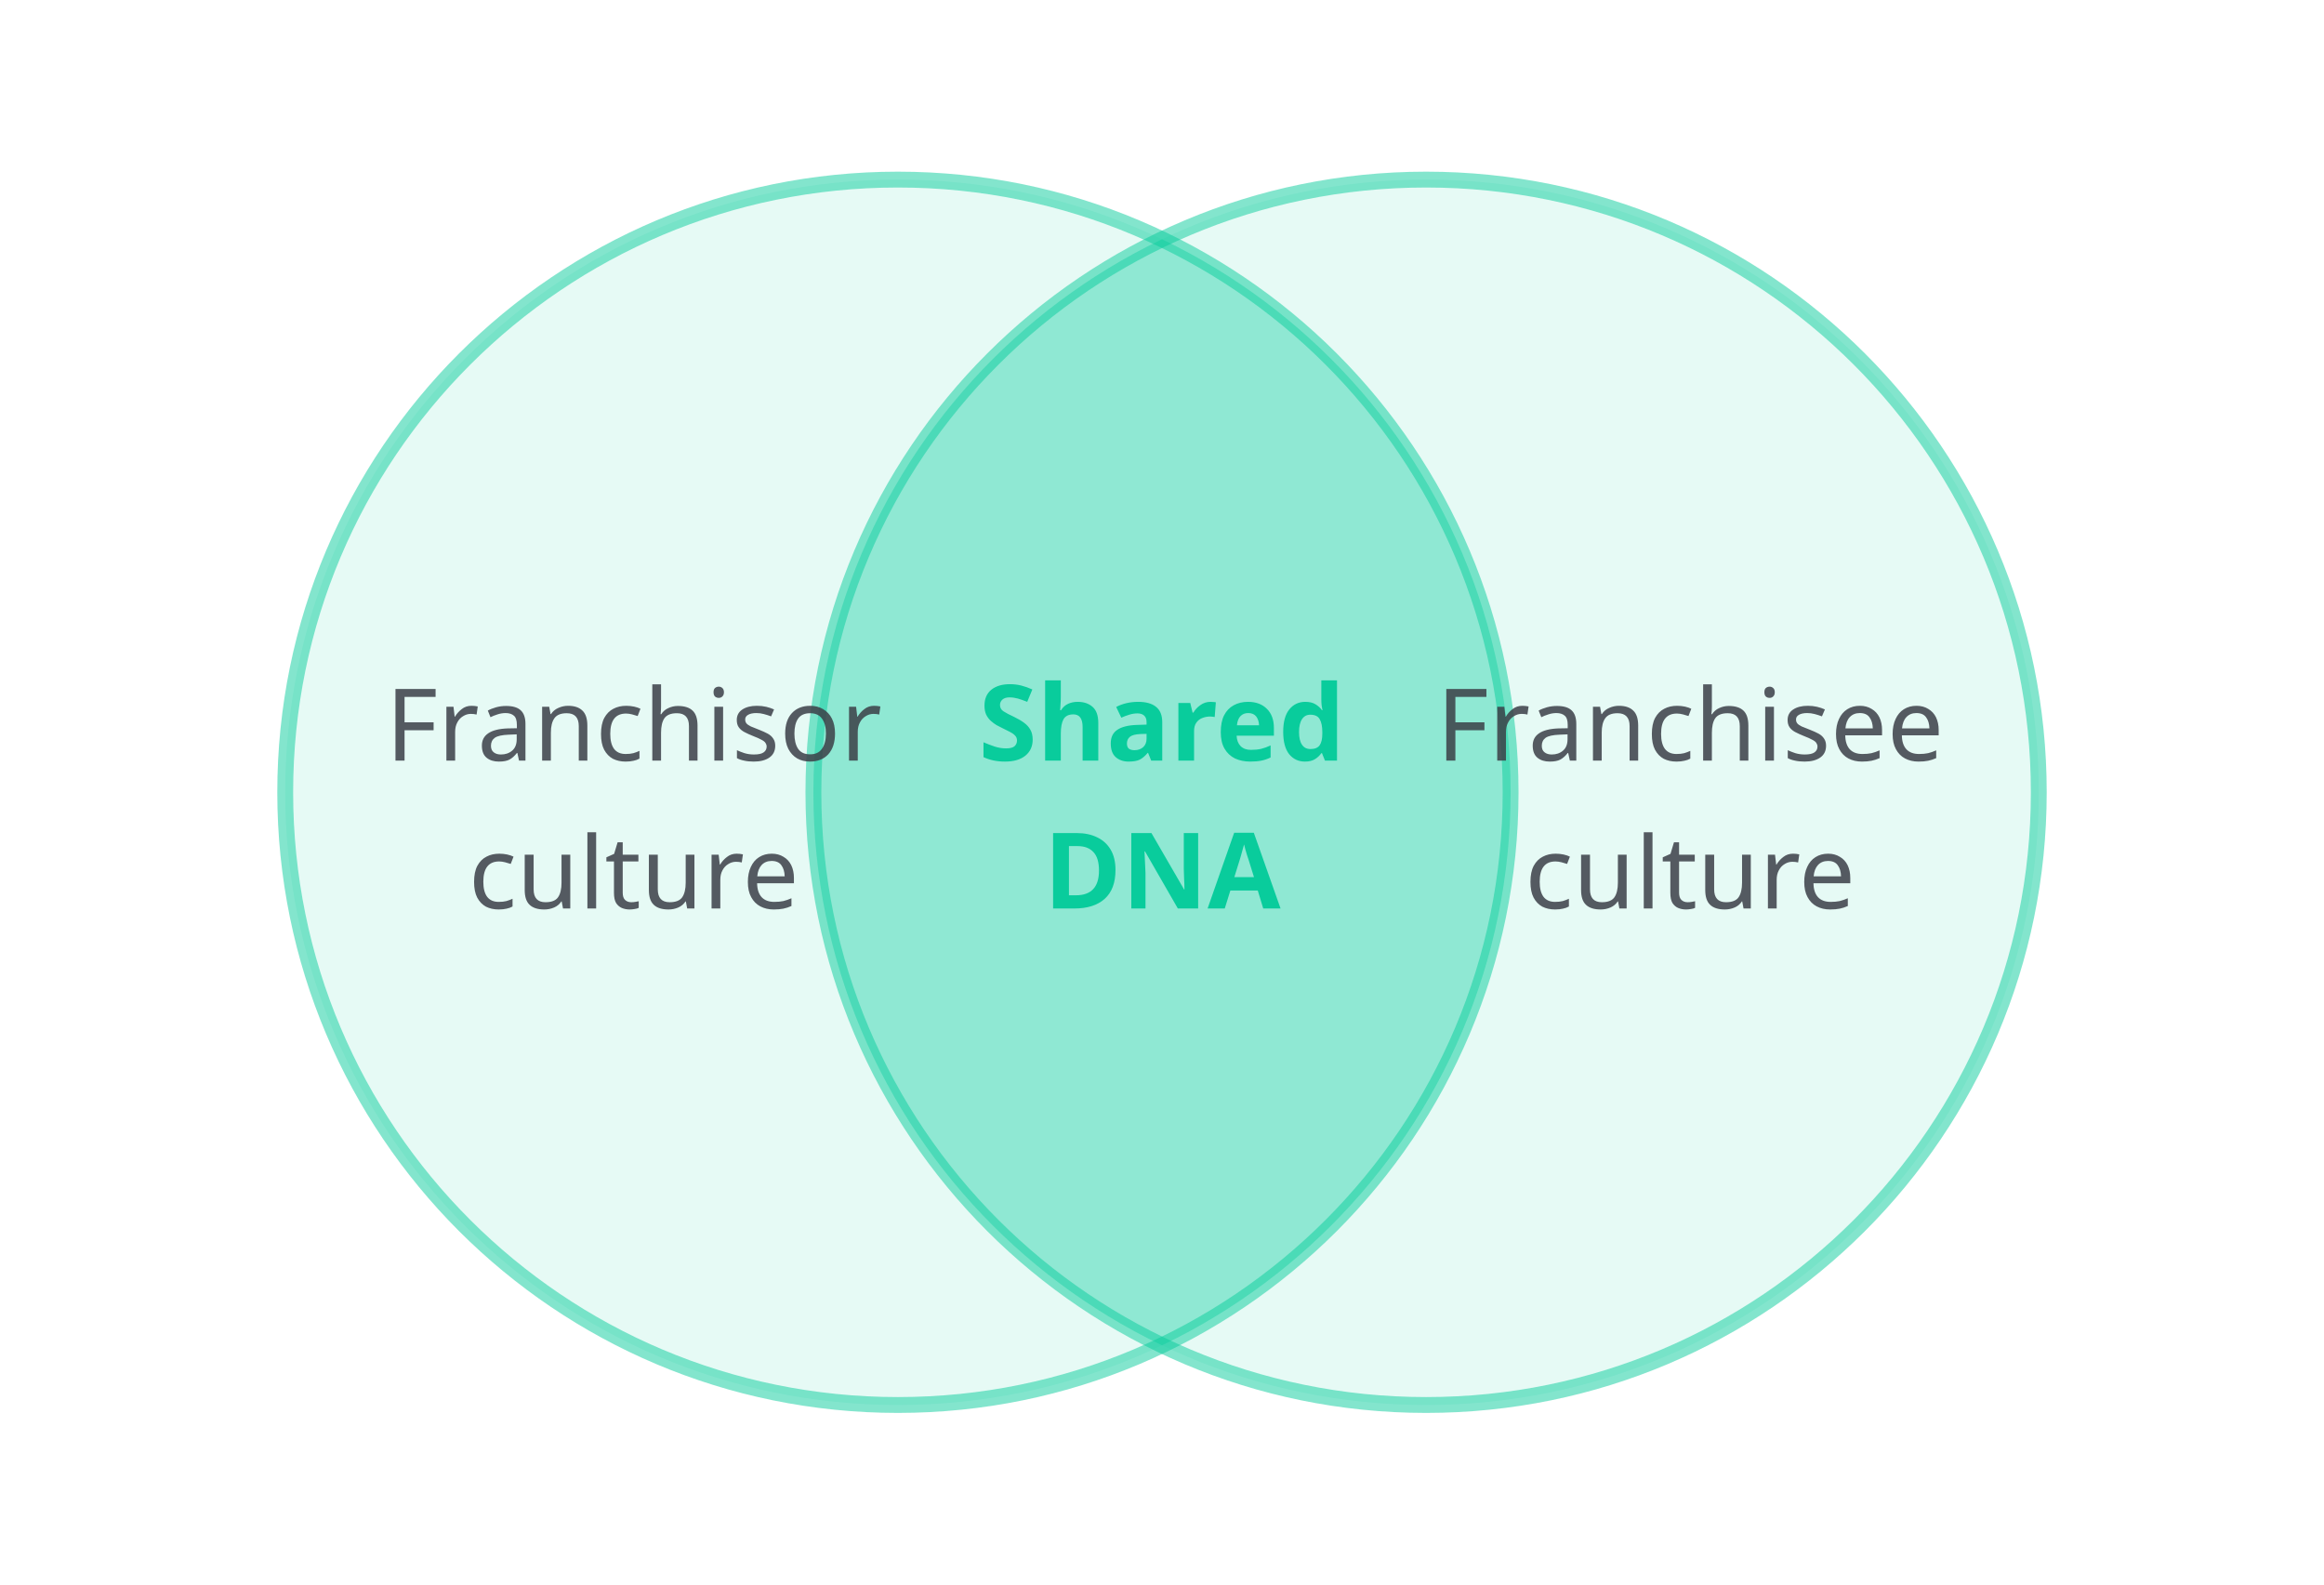
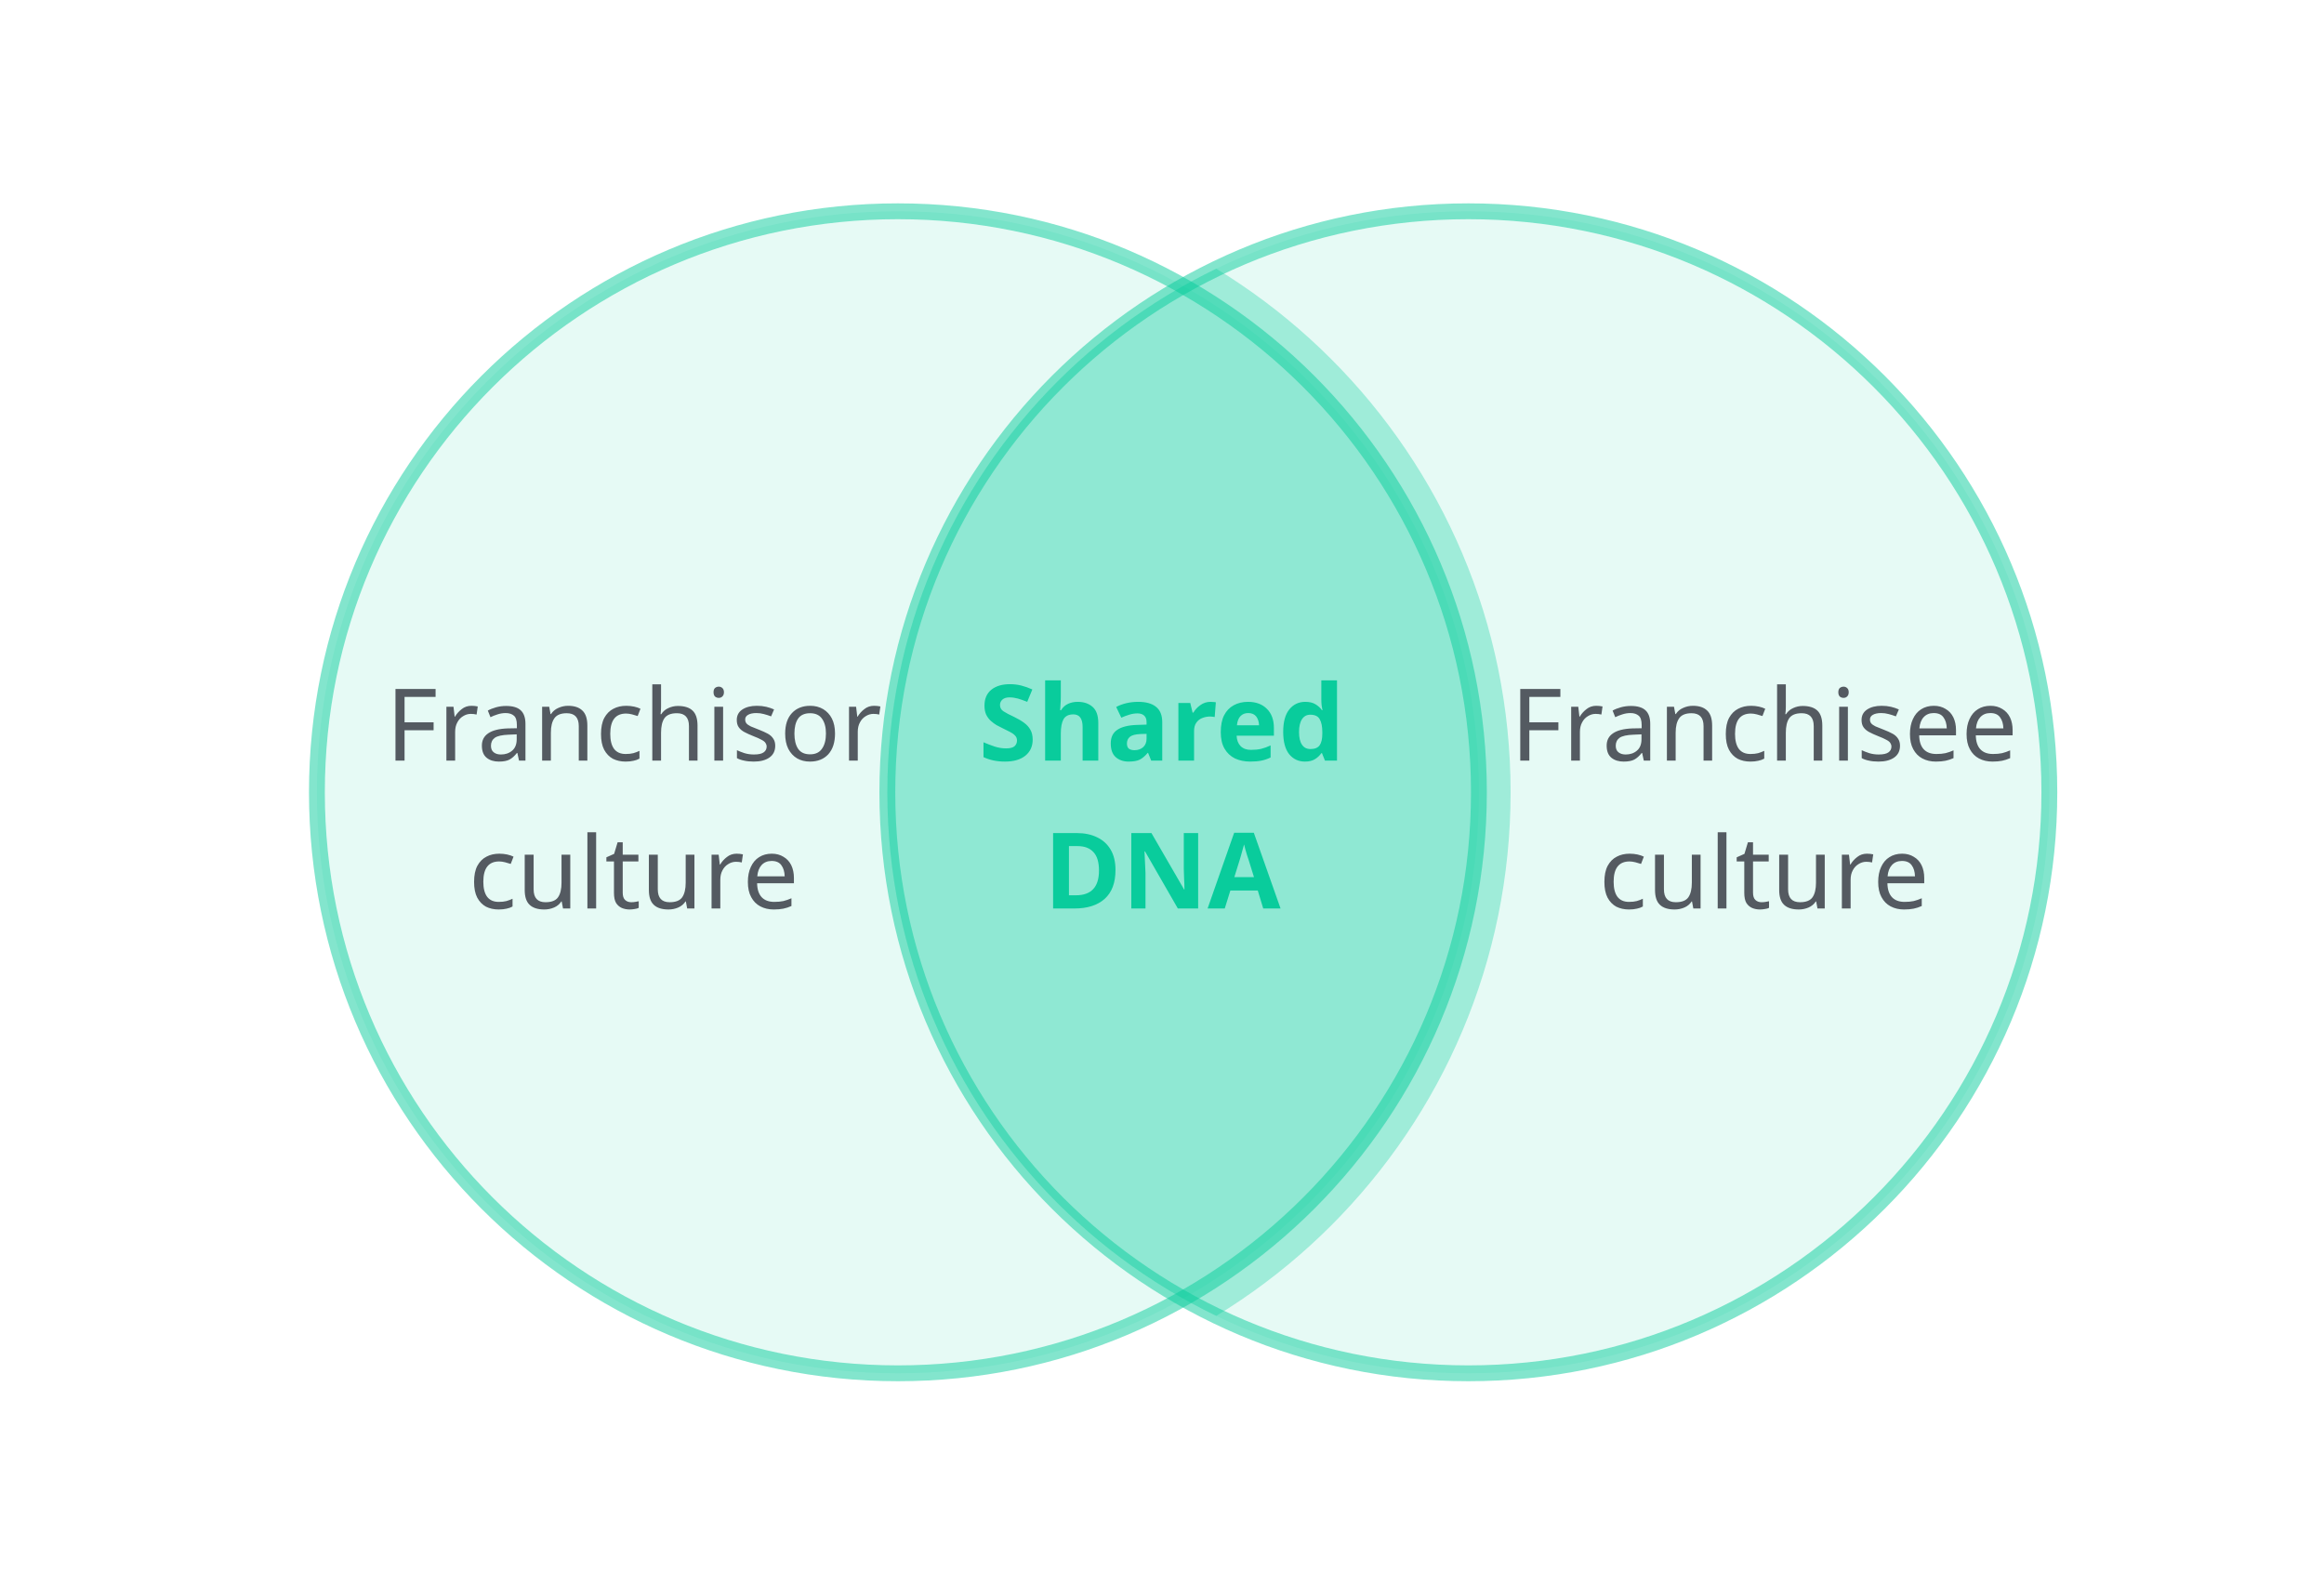
<svg xmlns="http://www.w3.org/2000/svg" width="220" height="150" viewBox="0 0 220 150" fill="none" aria-hidden="true">
  <defs>
    <clipPath id="venn-a">
      <circle cx="85" cy="75" r="58" />
    </clipPath>
  </defs>
-   <circle cx="85" cy="75" r="58" fill="#09cc9c" fill-opacity="0.10" stroke="#09cc9c" stroke-opacity="0.50" stroke-width="1.5" />
-   <circle cx="135" cy="75" r="58" fill="#09cc9c" fill-opacity="0.10" stroke="#09cc9c" stroke-opacity="0.50" stroke-width="1.5" />
-   <circle cx="135" cy="75" r="58" fill="#09cc9c" fill-opacity="0.32" clip-path="url(#venn-a)" />
+   <circle cx="85" cy="75" r="55" fill="#09cc9c" fill-opacity="0.10" stroke="#09cc9c" stroke-opacity="0.50" stroke-width="1.5" />
+   <circle cx="139" cy="75" r="55" fill="#09cc9c" fill-opacity="0.10" stroke="#09cc9c" stroke-opacity="0.50" stroke-width="1.5" />
+   <circle cx="139" cy="75" r="55" fill="#09cc9c" fill-opacity="0.32" clip-path="url(#venn-a)" />
  <text x="60" y="72" text-anchor="middle" font-size="9.5" font-family="sans-serif" fill="#3b3e47" opacity="0.85">Franchisor</text>
  <text x="60" y="86" text-anchor="middle" font-size="9.5" font-family="sans-serif" fill="#3b3e47" opacity="0.85">culture</text>
-   <text x="160" y="72" text-anchor="middle" font-size="9.5" font-family="sans-serif" fill="#3b3e47" opacity="0.85">Franchisee</text>
-   <text x="160" y="86" text-anchor="middle" font-size="9.5" font-family="sans-serif" fill="#3b3e47" opacity="0.85">culture</text>
+   <text x="167" y="72" text-anchor="middle" font-size="9.5" font-family="sans-serif" fill="#3b3e47" opacity="0.85">Franchisee</text>
+   <text x="167" y="86" text-anchor="middle" font-size="9.5" font-family="sans-serif" fill="#3b3e47" opacity="0.85">culture</text>
  <text x="110" y="72" text-anchor="middle" font-size="10" font-weight="700" font-family="sans-serif" fill="#09cc9c">Shared</text>
  <text x="110" y="86" text-anchor="middle" font-size="10" font-weight="700" font-family="sans-serif" fill="#09cc9c">DNA</text>
</svg>
